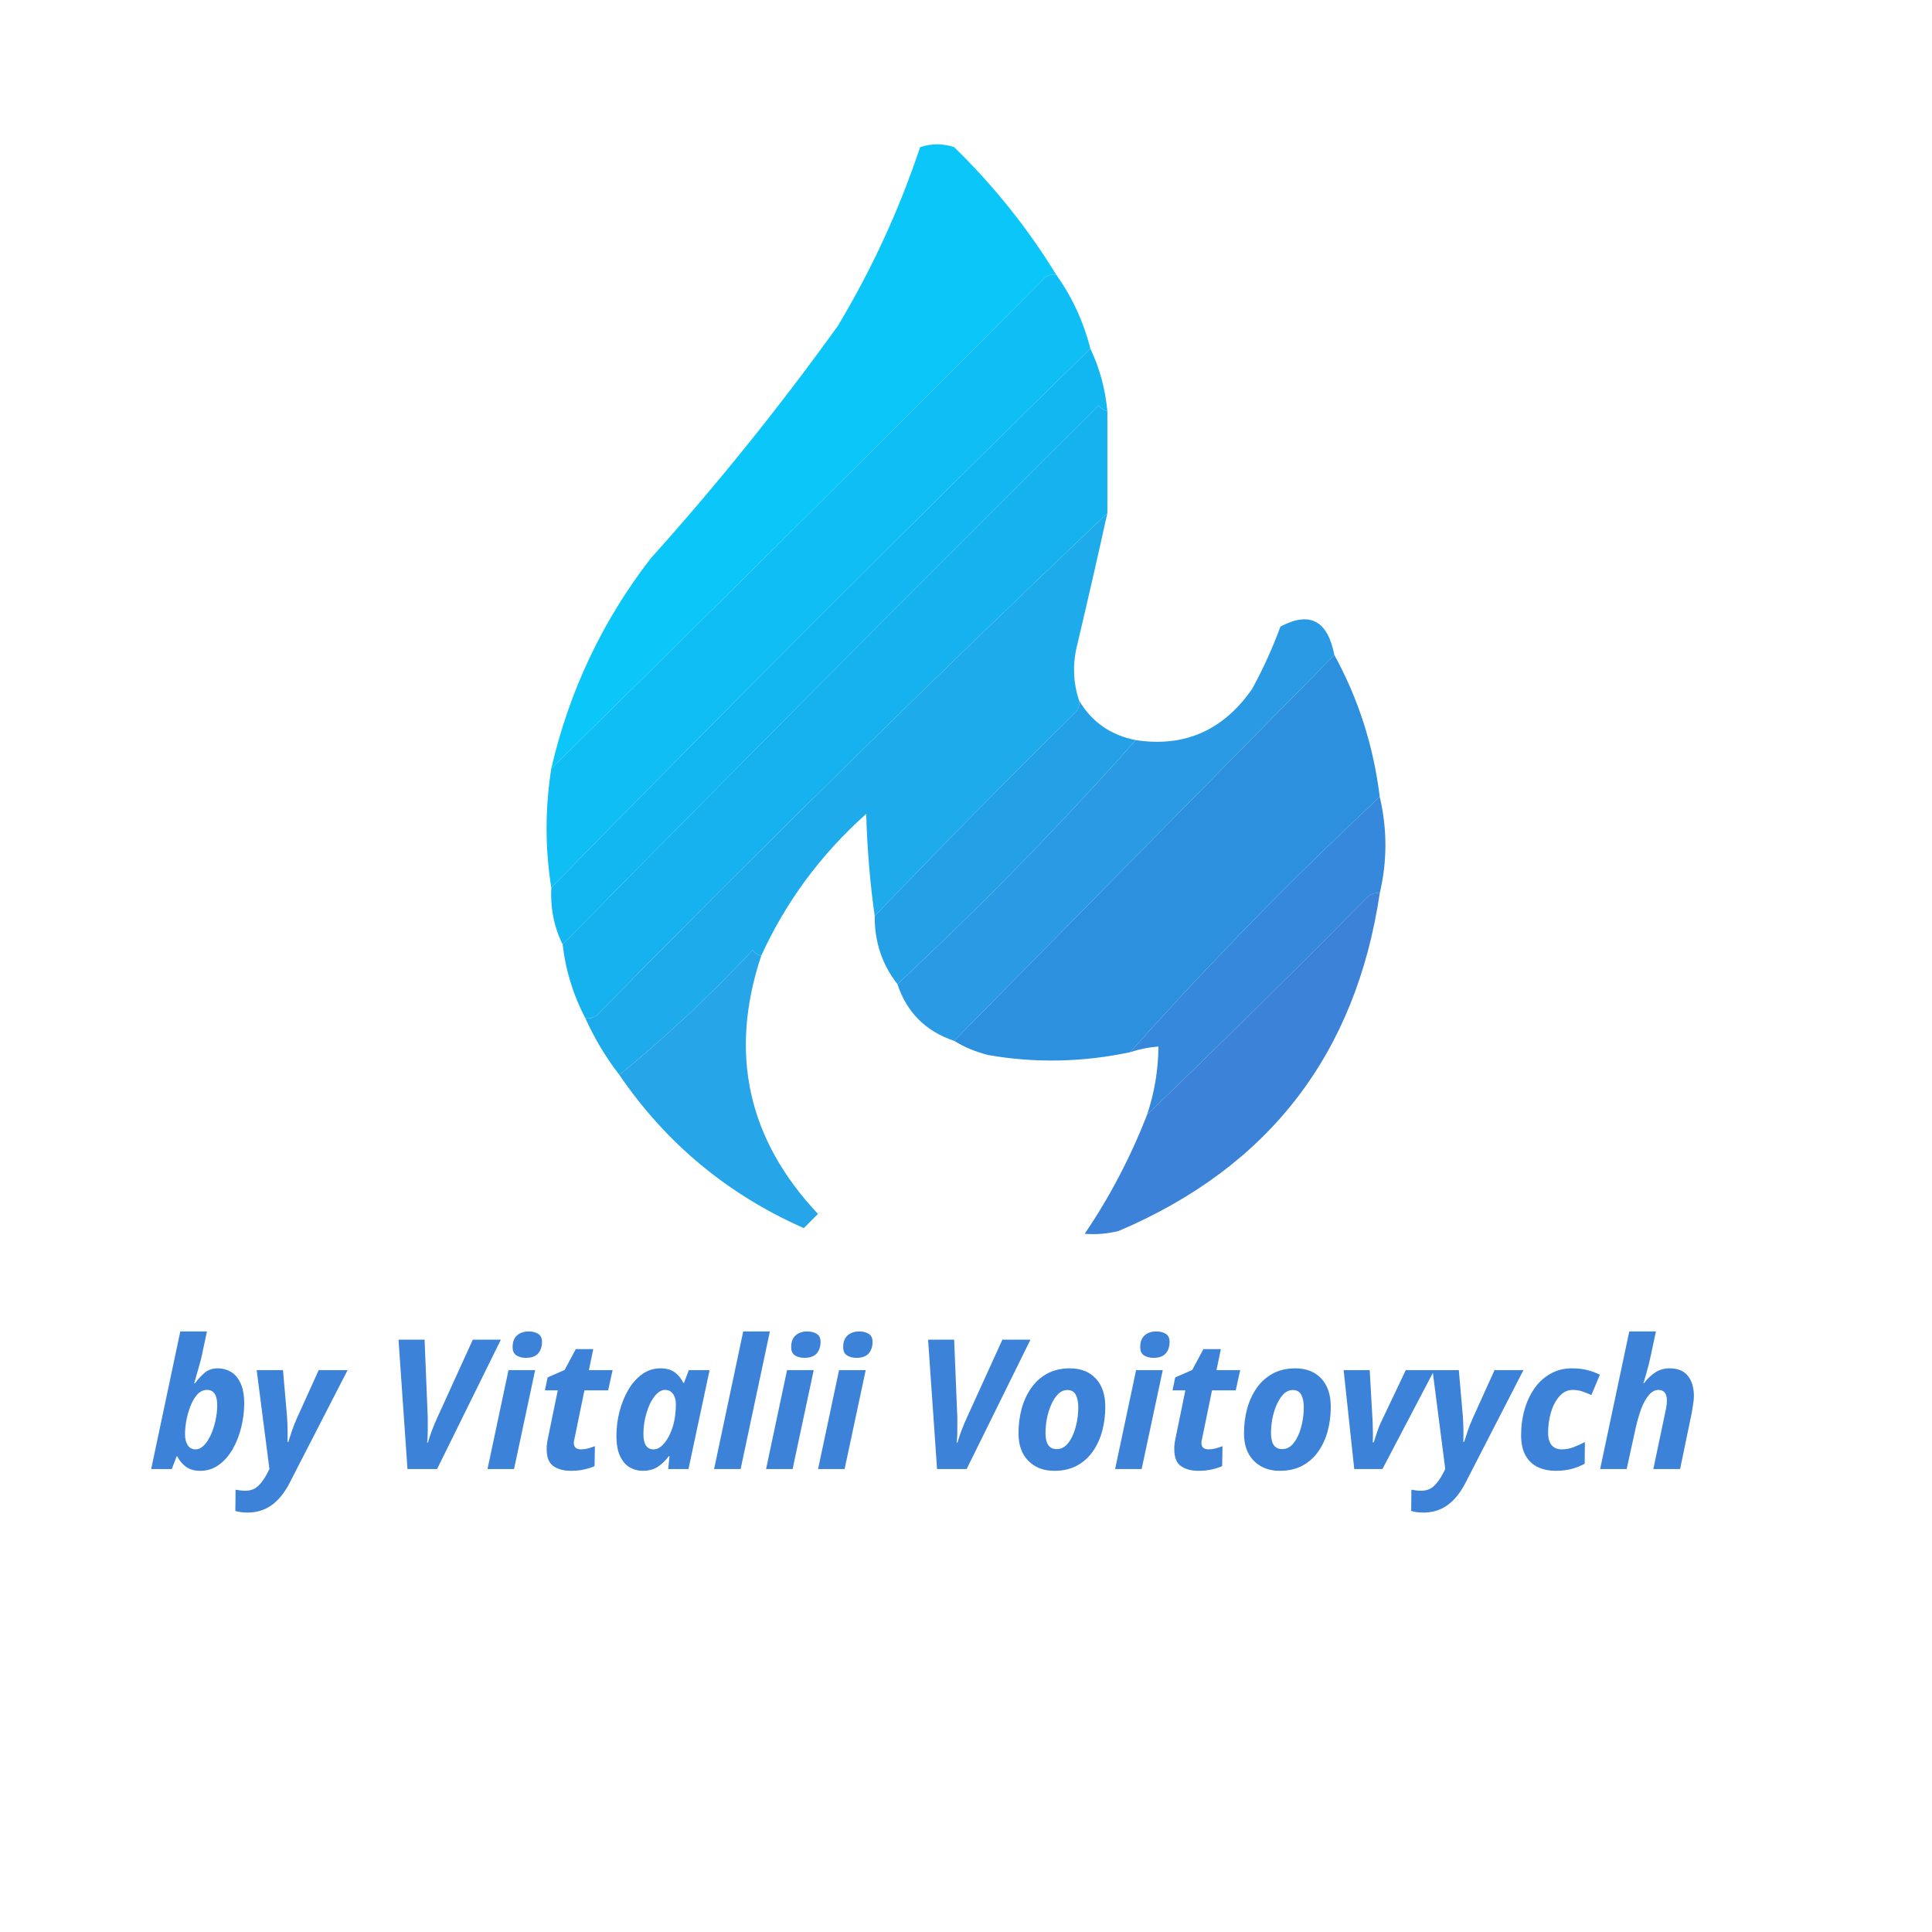
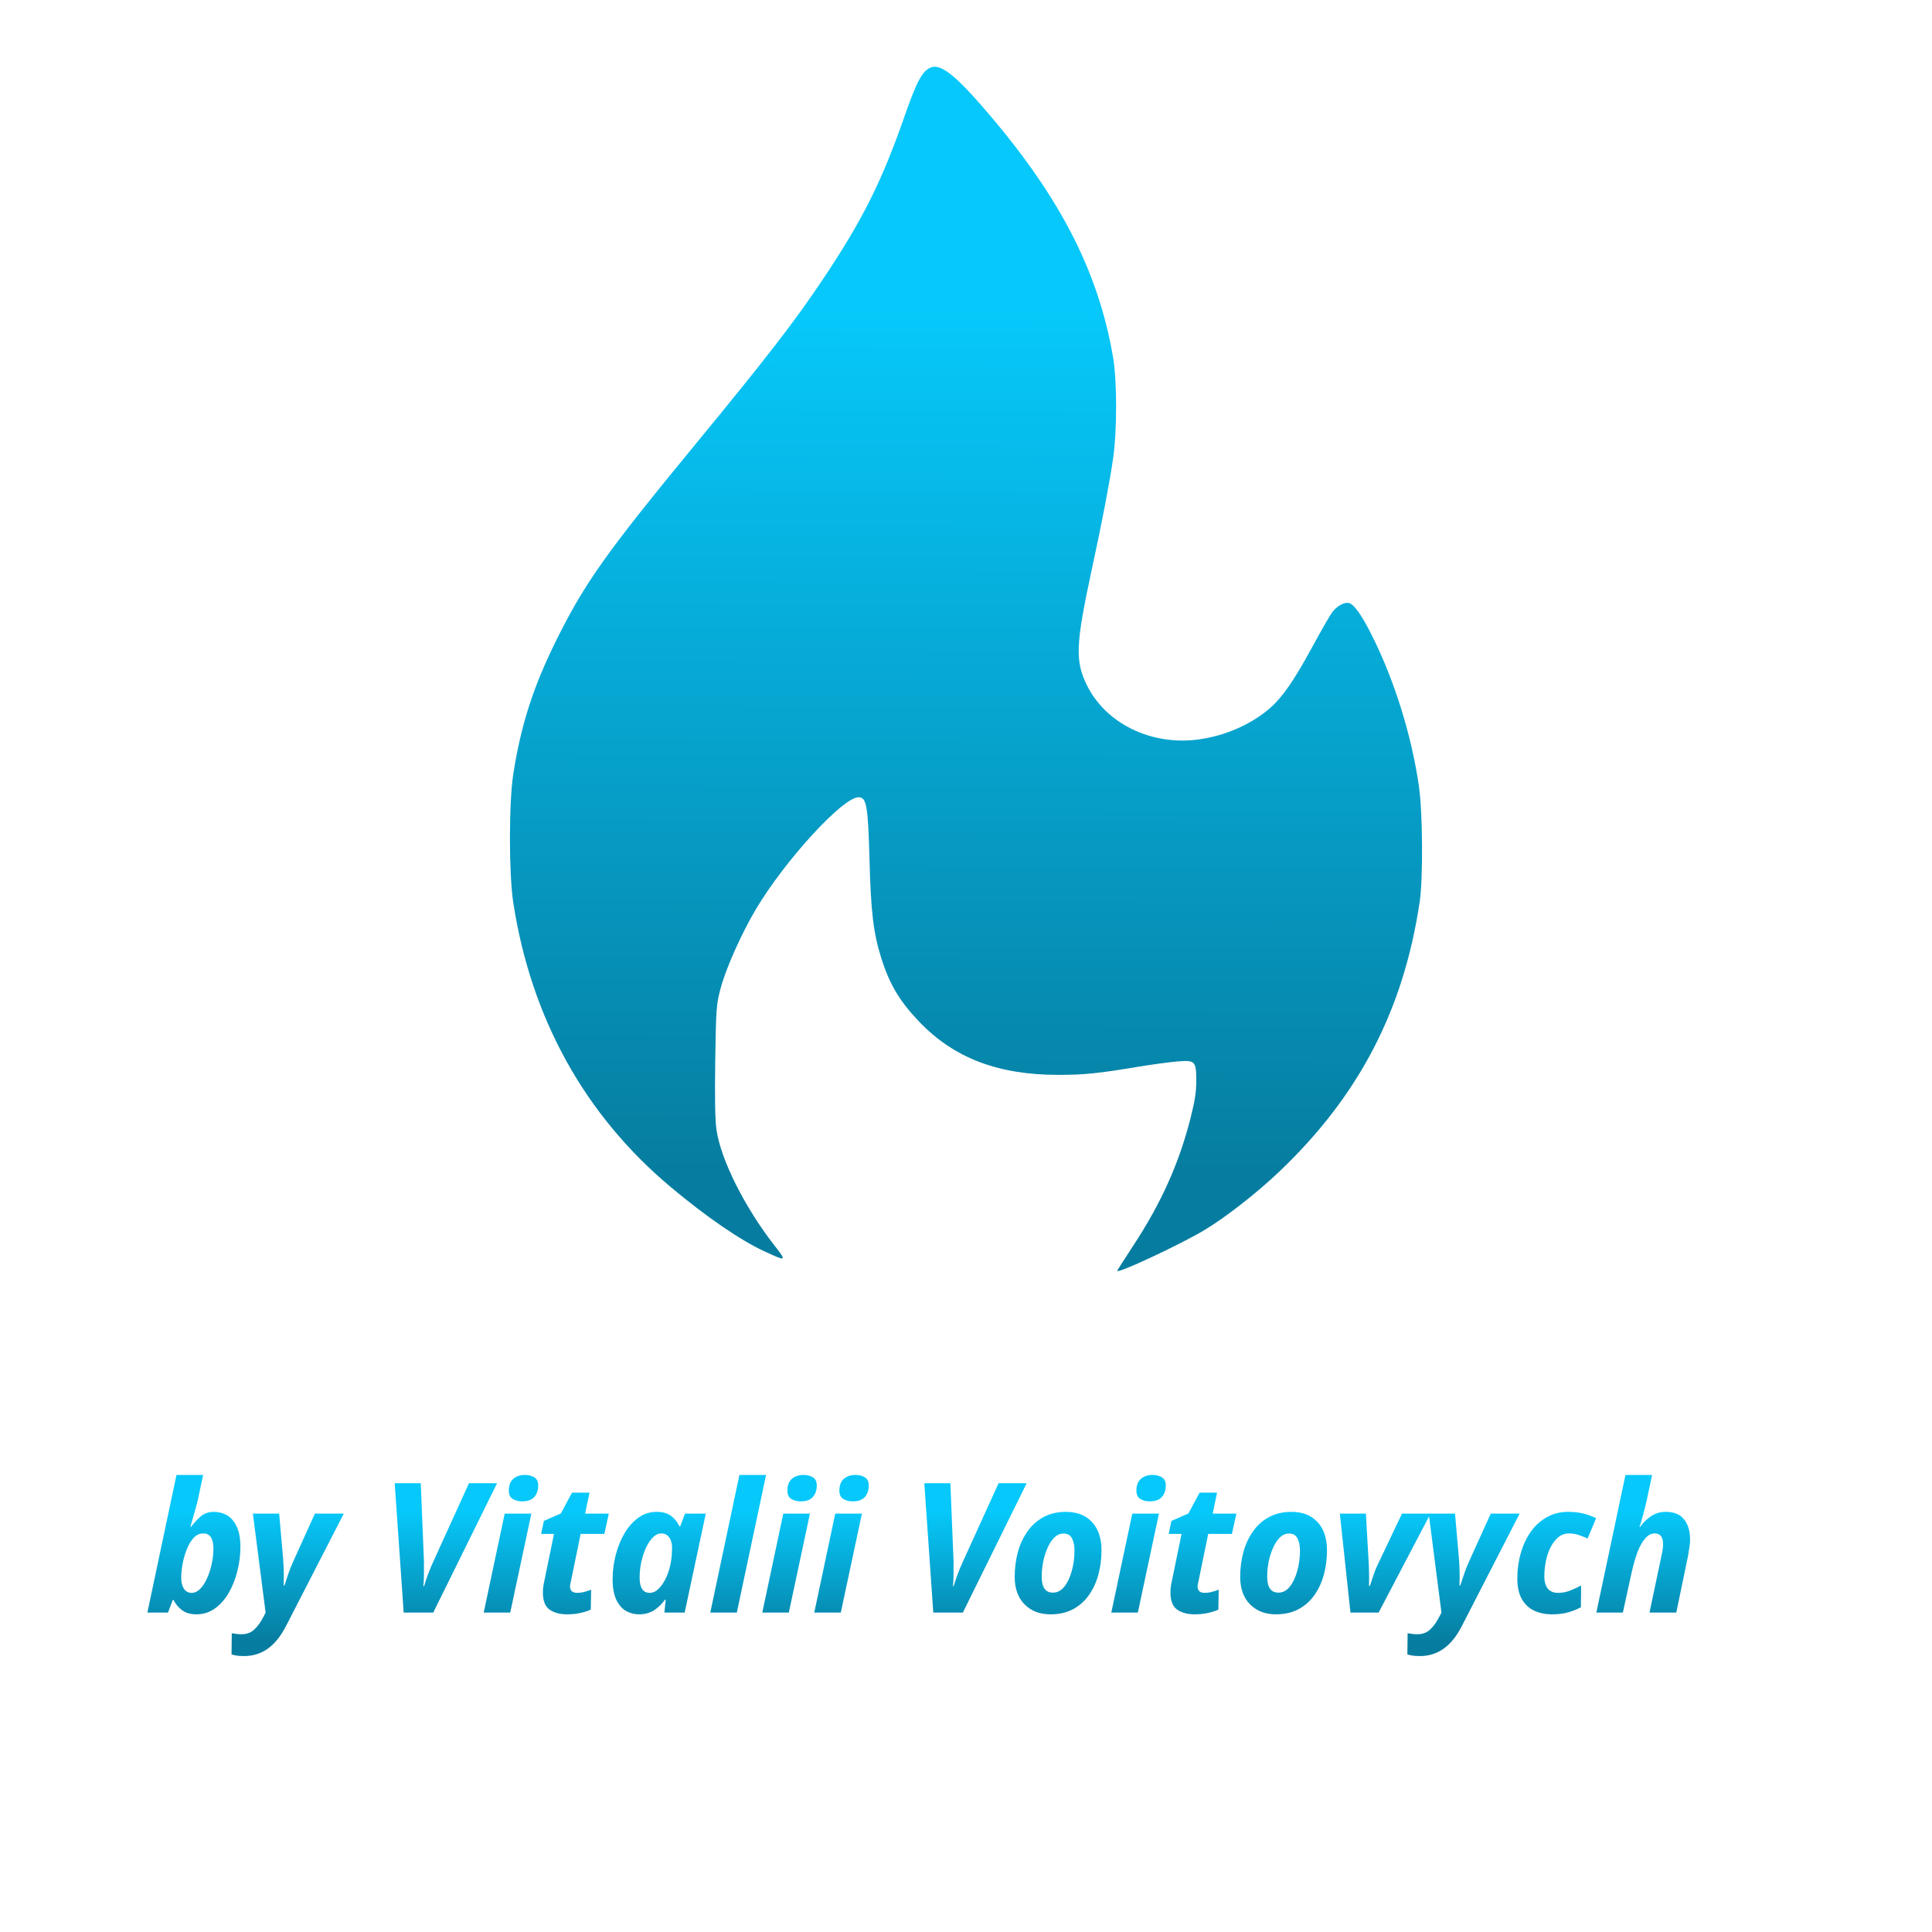
- <svg xmlns="http://www.w3.org/2000/svg" width="256" height="256" clip-rule="evenodd" version="1.1">
+ <svg xmlns="http://www.w3.org/2000/svg" xmlns:xlink="http://www.w3.org/1999/xlink" width="256" height="256" xml:space="preserve" version="1.1">
+   <defs id="defs1">
+     <linearGradient id="linearGradient3">
+       <stop stop-color="#06c8fa" id="stop4" offset="0.139" />
+       <stop stop-color="#067da0" id="stop3" offset="0.92" />
+     </linearGradient>
+     <linearGradient y2="0.987" x2="0.53" y1="0.08" x1="0.532" id="linearGradient4" xlink:href="#linearGradient3" />
+   </defs>
  <g>
-     <g id="svg_27">
-       <g id="svg_23">
-         <g id="svg_1">
-           <path id="svg_2" opacity="0.991" d="m139.966,36.415c-0.556,-0.099 -1.057,0.027 -1.504,0.376c-21.705,21.831 -43.51,43.51 -65.414,65.038c2.37,-10.252 6.756,-19.525 13.158,-27.82c8.841,-9.841 17.112,-20.117 24.812,-30.827c4.505,-7.5 8.138,-15.395 10.902,-23.684c1.504,-0.501 3.008,-0.501 4.511,0c5.244,5.111 9.755,10.75 13.534,16.917z" fill="#08c6f9" />
-         </g>
-         <g id="svg_3">
-           <path id="svg_4" opacity="0.991" d="m139.966,36.415c2.098,2.944 3.602,6.202 4.511,9.775c-24.081,23.579 -47.89,47.389 -71.429,71.429c-0.83,-5.218 -0.83,-10.481 0,-15.79c21.904,-21.528 43.709,-43.207 65.414,-65.038c0.447,-0.349 0.948,-0.474 1.504,-0.376z" fill="#0dbdf5" />
-         </g>
-         <g id="svg_5">
-           <path id="svg_6" opacity="0.996" d="m144.477,46.19c1.217,2.547 1.968,5.304 2.256,8.271c-0.464,-0.083 -0.84,-0.334 -1.128,-0.752c-23.836,23.711 -47.52,47.52 -71.053,71.429c-1.136,-2.289 -1.638,-4.796 -1.504,-7.519c23.539,-24.04 47.348,-47.85 71.429,-71.429z" fill="#11b7f2" />
-         </g>
-         <g id="svg_7">
-           <path id="svg_8" opacity="0.995" d="m146.732,54.46c0,4.511 0,9.023 0,13.534c-22.869,21.741 -45.426,43.921 -67.67,66.542c-0.447,0.349 -0.948,0.474 -1.504,0.376c-1.605,-3.061 -2.607,-6.32 -3.008,-9.775c23.533,-23.909 47.218,-47.718 71.053,-71.429c0.288,0.418 0.664,0.669 1.128,0.752z" fill="#15b2ef" />
-         </g>
-         <g id="svg_9">
-           <path id="svg_10" opacity="0.982" d="m146.732,67.994c-1.325,5.994 -2.704,12.009 -4.135,18.045c-0.477,2.297 -0.352,4.553 0.376,6.767c0.099,0.556 -0.027,1.057 -0.376,1.504c-9.049,8.923 -17.947,17.946 -26.692,27.068c-0.623,-4.375 -0.999,-8.887 -1.128,-13.534c-6.006,5.361 -10.642,11.627 -13.91,18.797c-0.464,-0.083 -0.84,-0.334 -1.128,-0.752c-5.58,5.96 -11.47,11.474 -17.669,16.541c-1.776,-2.292 -3.28,-4.799 -4.511,-7.519c0.556,0.099 1.057,-0.027 1.504,-0.376c22.244,-22.62 44.8,-44.801 67.67,-66.542z" fill="#1aaaeb" />
-         </g>
-         <g id="svg_11">
-           <path id="svg_12" opacity="0.982" d="m176.808,86.791c-16.792,17.043 -33.584,34.085 -50.376,51.128c-3.776,-1.27 -6.283,-3.776 -7.519,-7.519c11.067,-10.314 21.593,-21.091 31.579,-32.331c6.446,0.98 11.584,-1.276 15.414,-6.767c1.459,-2.668 2.712,-5.424 3.759,-8.271c3.871,-2.071 6.253,-0.817 7.143,3.759z" fill="#2698e3" />
-         </g>
-         <g id="svg_13">
-           <path id="svg_14" opacity="0.993" d="m176.808,86.791c3.189,5.811 5.194,12.077 6.015,18.797c-11.569,10.816 -22.596,22.094 -33.083,33.835c-6.294,1.335 -12.559,1.461 -18.797,0.376c-1.671,-0.426 -3.175,-1.053 -4.511,-1.88c16.792,-17.043 33.584,-34.085 50.376,-51.128z" fill="#2b90df" />
-         </g>
-         <g id="svg_15">
-           <path id="svg_16" opacity="0.99" d="m142.973,92.806c1.681,2.853 4.187,4.607 7.519,5.263c-9.986,11.24 -20.512,22.017 -31.579,32.331c-2.036,-2.599 -3.038,-5.606 -3.008,-9.023c8.745,-9.122 17.643,-18.145 26.692,-27.068c0.349,-0.447 0.474,-0.948 0.376,-1.504z" fill="#219fe6" />
-         </g>
-         <g id="svg_17">
-           <path id="svg_18" opacity="0.984" d="m182.823,105.588c1.002,4.261 1.002,8.521 0,12.782c-0.556,-0.099 -1.057,0.027 -1.504,0.376c-9.675,9.801 -19.45,19.451 -29.324,28.948c0.98,-2.919 1.481,-5.926 1.504,-9.023c-1.29,0.097 -2.544,0.347 -3.759,0.752c10.487,-11.741 21.514,-23.019 33.083,-33.835z" fill="#3286da" />
-         </g>
-         <g id="svg_19">
-           <path id="svg_20" opacity="0.976" d="m182.823,118.371c-3.192,21.362 -14.72,36.274 -34.587,44.737c-1.483,0.372 -2.987,0.498 -4.511,0.376c3.318,-4.879 6.075,-10.142 8.271,-15.79c9.874,-9.497 19.648,-19.147 29.324,-28.948c0.447,-0.349 0.948,-0.474 1.504,-0.376z" fill="#367fd7" />
-         </g>
-         <g id="svg_21">
-           <path id="svg_22" opacity="0.969" d="m100.867,126.641c-4.302,12.911 -1.796,24.314 7.519,34.211c-0.626,0.626 -1.253,1.253 -1.88,1.88c-10.102,-4.467 -18.247,-11.234 -24.436,-20.301c6.199,-5.068 12.089,-10.581 17.669,-16.541c0.288,0.418 0.664,0.668 1.128,0.752z" fill="#20a2e8" />
-         </g>
-       </g>
-       <text opacity="0.976" font-style="italic" font-weight="bold" xml:space="preserve" text-anchor="start" font-family="'Noto Sans Display'" font-size="24" id="svg_25" y="194.658" x="19.64" stroke-width="0" fill="#367fd7">by Vitalii Voitovych</text>
+     <g id="layer2">
+       <path stroke-width="0.276" fill="url(#linearGradient4)" transform="translate(52.6606) scale(0.264583)" id="path2" d="m360.469,636.465c0,-0.21 3.713,-6.046 8.25,-12.968c13.763,-20.994 22.605,-40.648 28.346,-63.004c2.233,-8.695 3.004,-13.565 3.004,-18.972c0,-10.214 -0.457,-10.686 -9.622,-9.921c-3.985,0.332 -13.053,1.571 -20.152,2.753c-19.349,3.221 -26.677,3.959 -39.284,3.955c-30.196,-0.01 -52.198,-8.393 -69.601,-26.521c-9.817,-10.225 -14.992,-18.892 -19.107,-31.997c-3.935,-12.531 -5.176,-22.918 -5.887,-49.281c-0.732,-27.12 -1.458,-31.24 -5.508,-31.24c-7.84,0 -36.689,31.447 -51.263,55.881c-7.295,12.231 -15.134,29.789 -17.81,39.894c-2.129,8.038 -2.276,10.024 -2.67,36.018c-0.283,18.674 -0.083,29.84 0.625,34.76c2.137,14.853 14.074,38.716 28.877,57.729c6.395,8.213 6.306,8.276 -4.64,3.241c-12.225,-5.623 -29.034,-17.137 -47.081,-32.248c-43.148,-36.13 -69.997,-84.597 -78.925,-142.474c-2.219,-14.387 -2.23,-50.041 -0.019,-64.241c3.879,-24.916 10.029,-43.995 21.828,-67.715c14.134,-28.415 24.844,-43.465 69.859,-98.167c35.255,-42.842 49.143,-60.811 63.1,-81.643c20.104,-30.007 29.681,-49.115 41.288,-82.377c6.119,-17.534 8.923,-22.649 13.266,-24.198c4.632,-1.652 11.504,3.526 24.724,18.631c38.739,44.262 58.772,82.474 66.322,126.504c2.054,11.976 2.049,36.808 -0.01,51.003c-1.788,12.332 -5.337,30.787 -10.66,55.441c-8.078,37.411 -8.419,45.758 -2.371,57.963c9.426,19.023 31.921,30.073 55.225,27.13c13.687,-1.729 27.108,-7.58 36.65,-15.979c6.078,-5.35 11.922,-13.828 20.828,-30.22c4.419,-8.133 8.922,-15.993 10.007,-17.466c2.412,-3.278 6.322,-5.422 8.58,-4.705c2.601,0.825 6.387,6.19 11.325,16.048c11.341,22.64 19.848,49.862 23.585,75.471c1.93,13.232 2.162,46.264 0.407,58.081c-8.034,54.095 -30.337,97.009 -70.146,134.974c-11.462,10.931 -27.297,23.28 -37.997,29.634c-12.331,7.321 -43.342,21.794 -43.342,20.228l0,0z" />
    </g>
+     <text transform="matrix(1, 0, 0, 1, 0, 0)" font-weight="bold" font-style="italic" xml:space="preserve" text-anchor="start" font-family="'Noto Sans Display'" font-size="24" stroke-width="0.276" id="svg_1" y="213.671" x="19.135" fill="url(#linearGradient4)">by Vitalii Voitovych</text>
  </g>
</svg>
